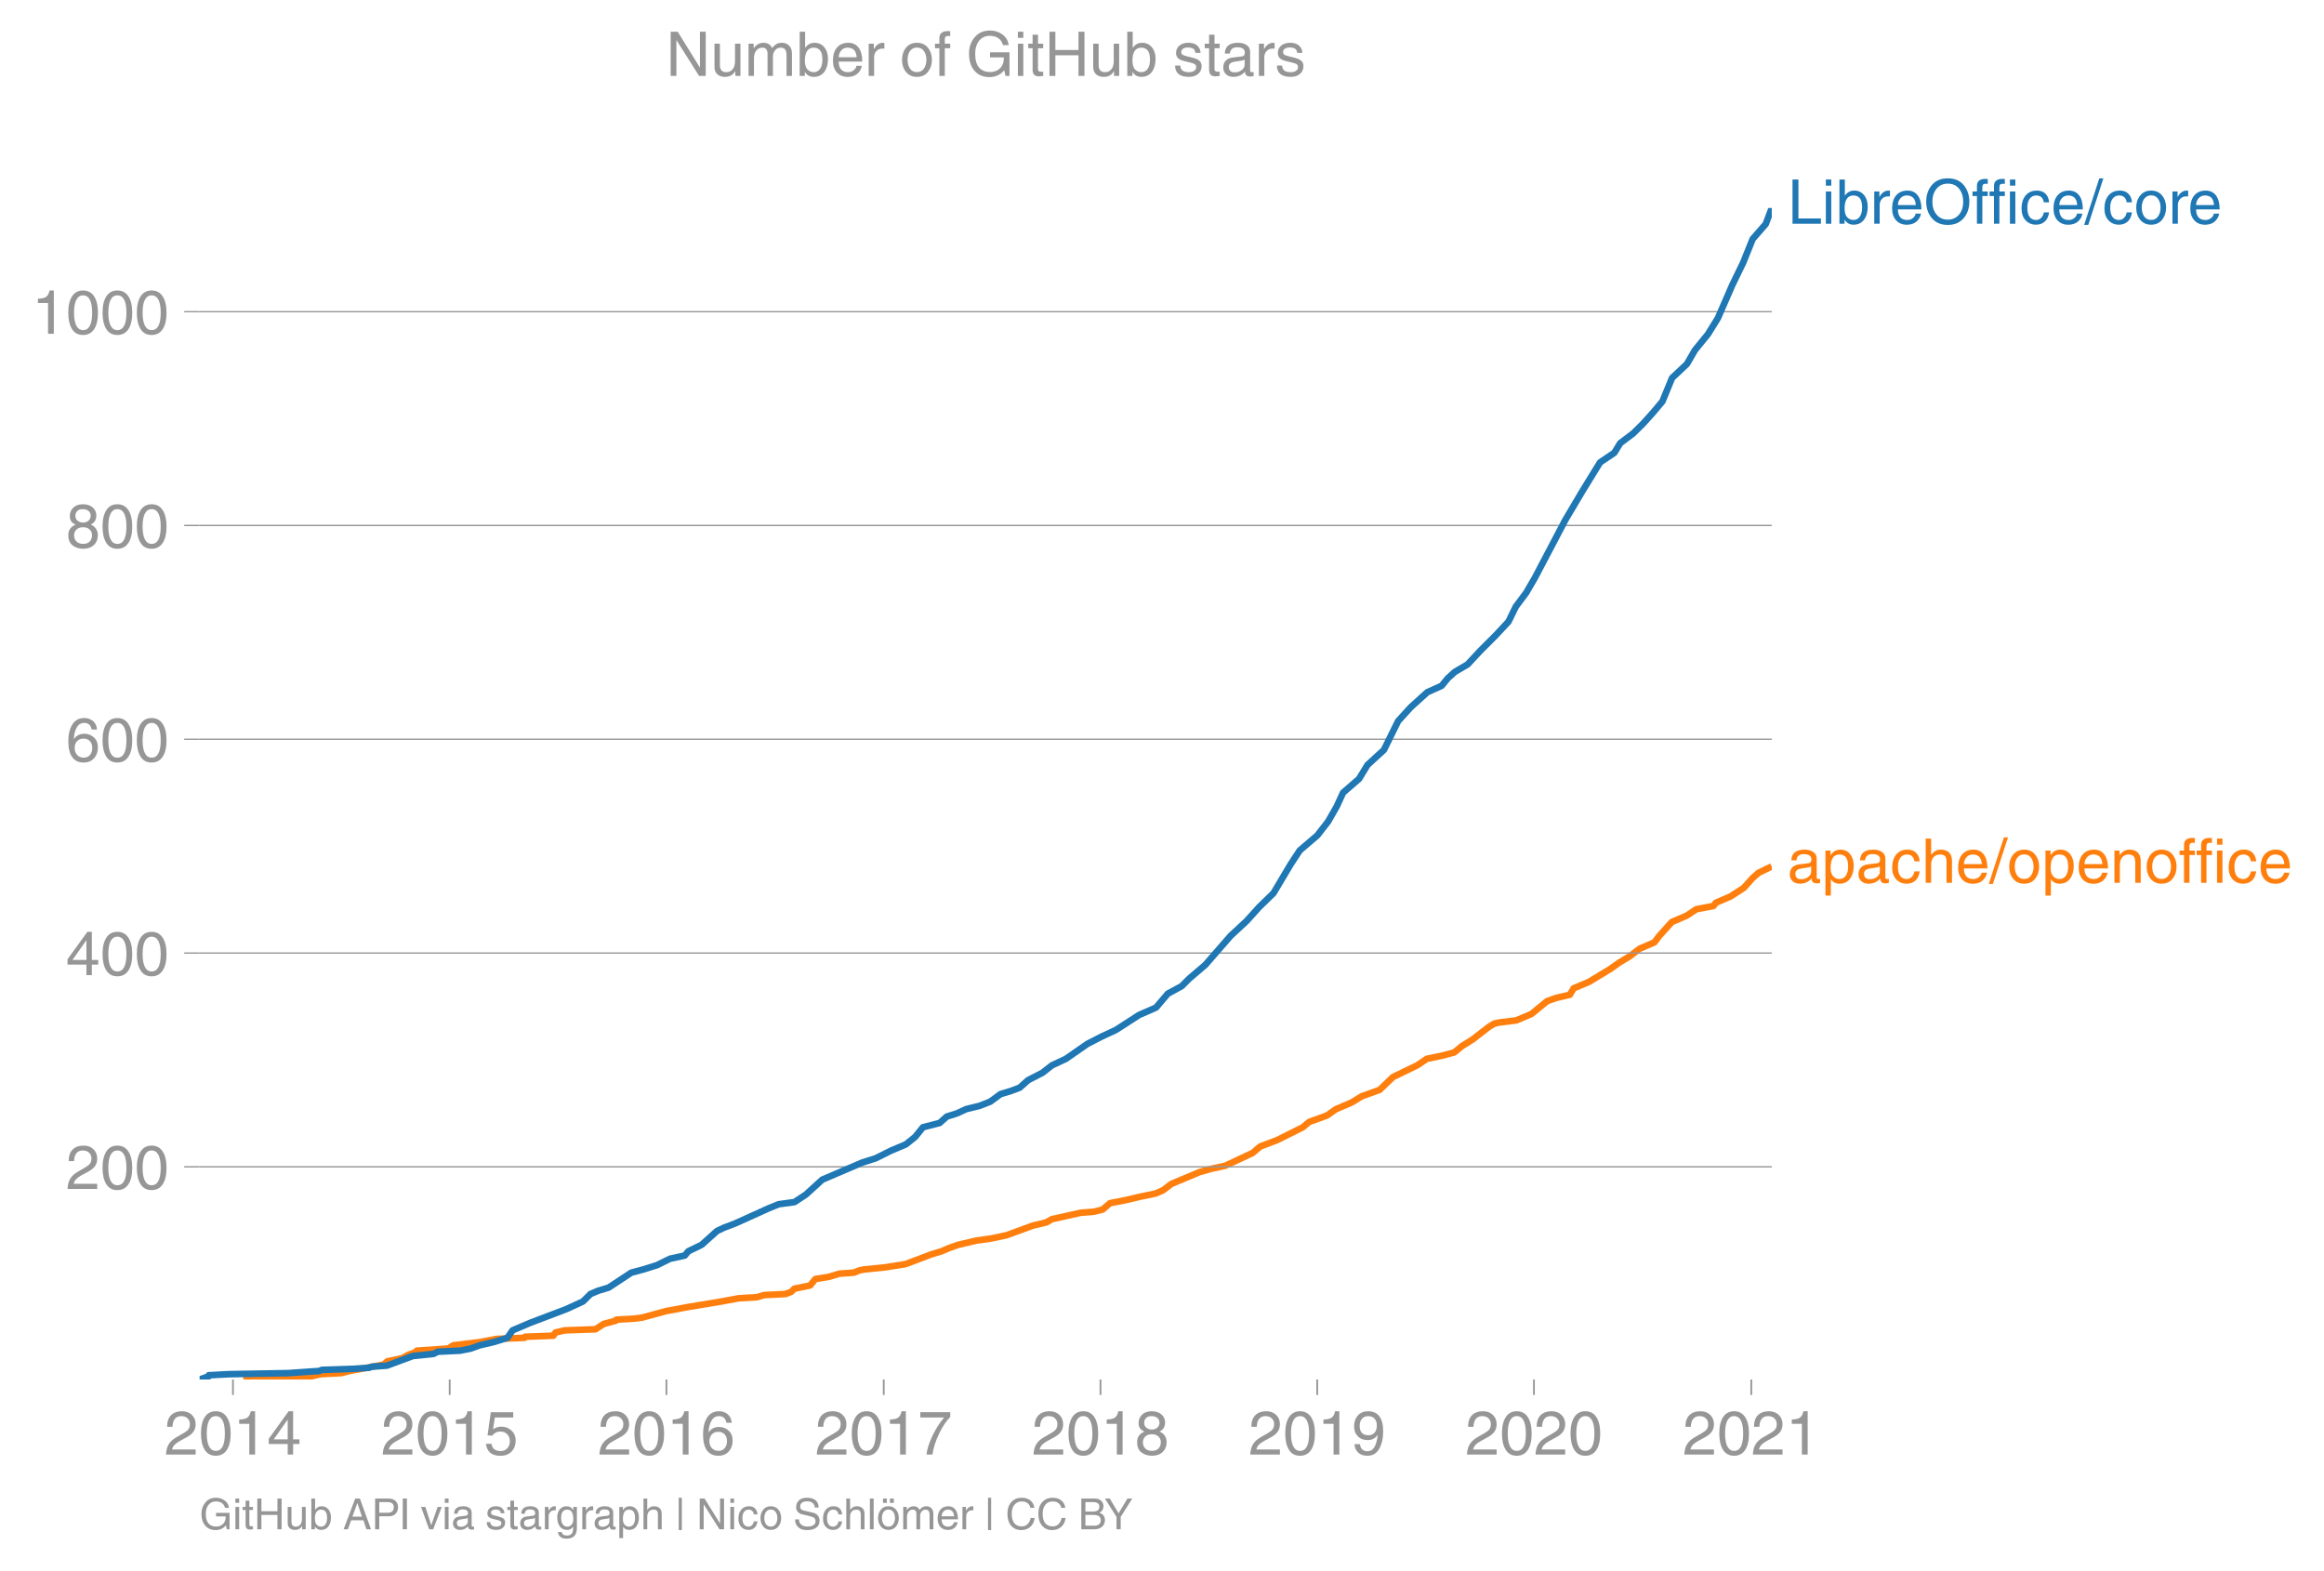
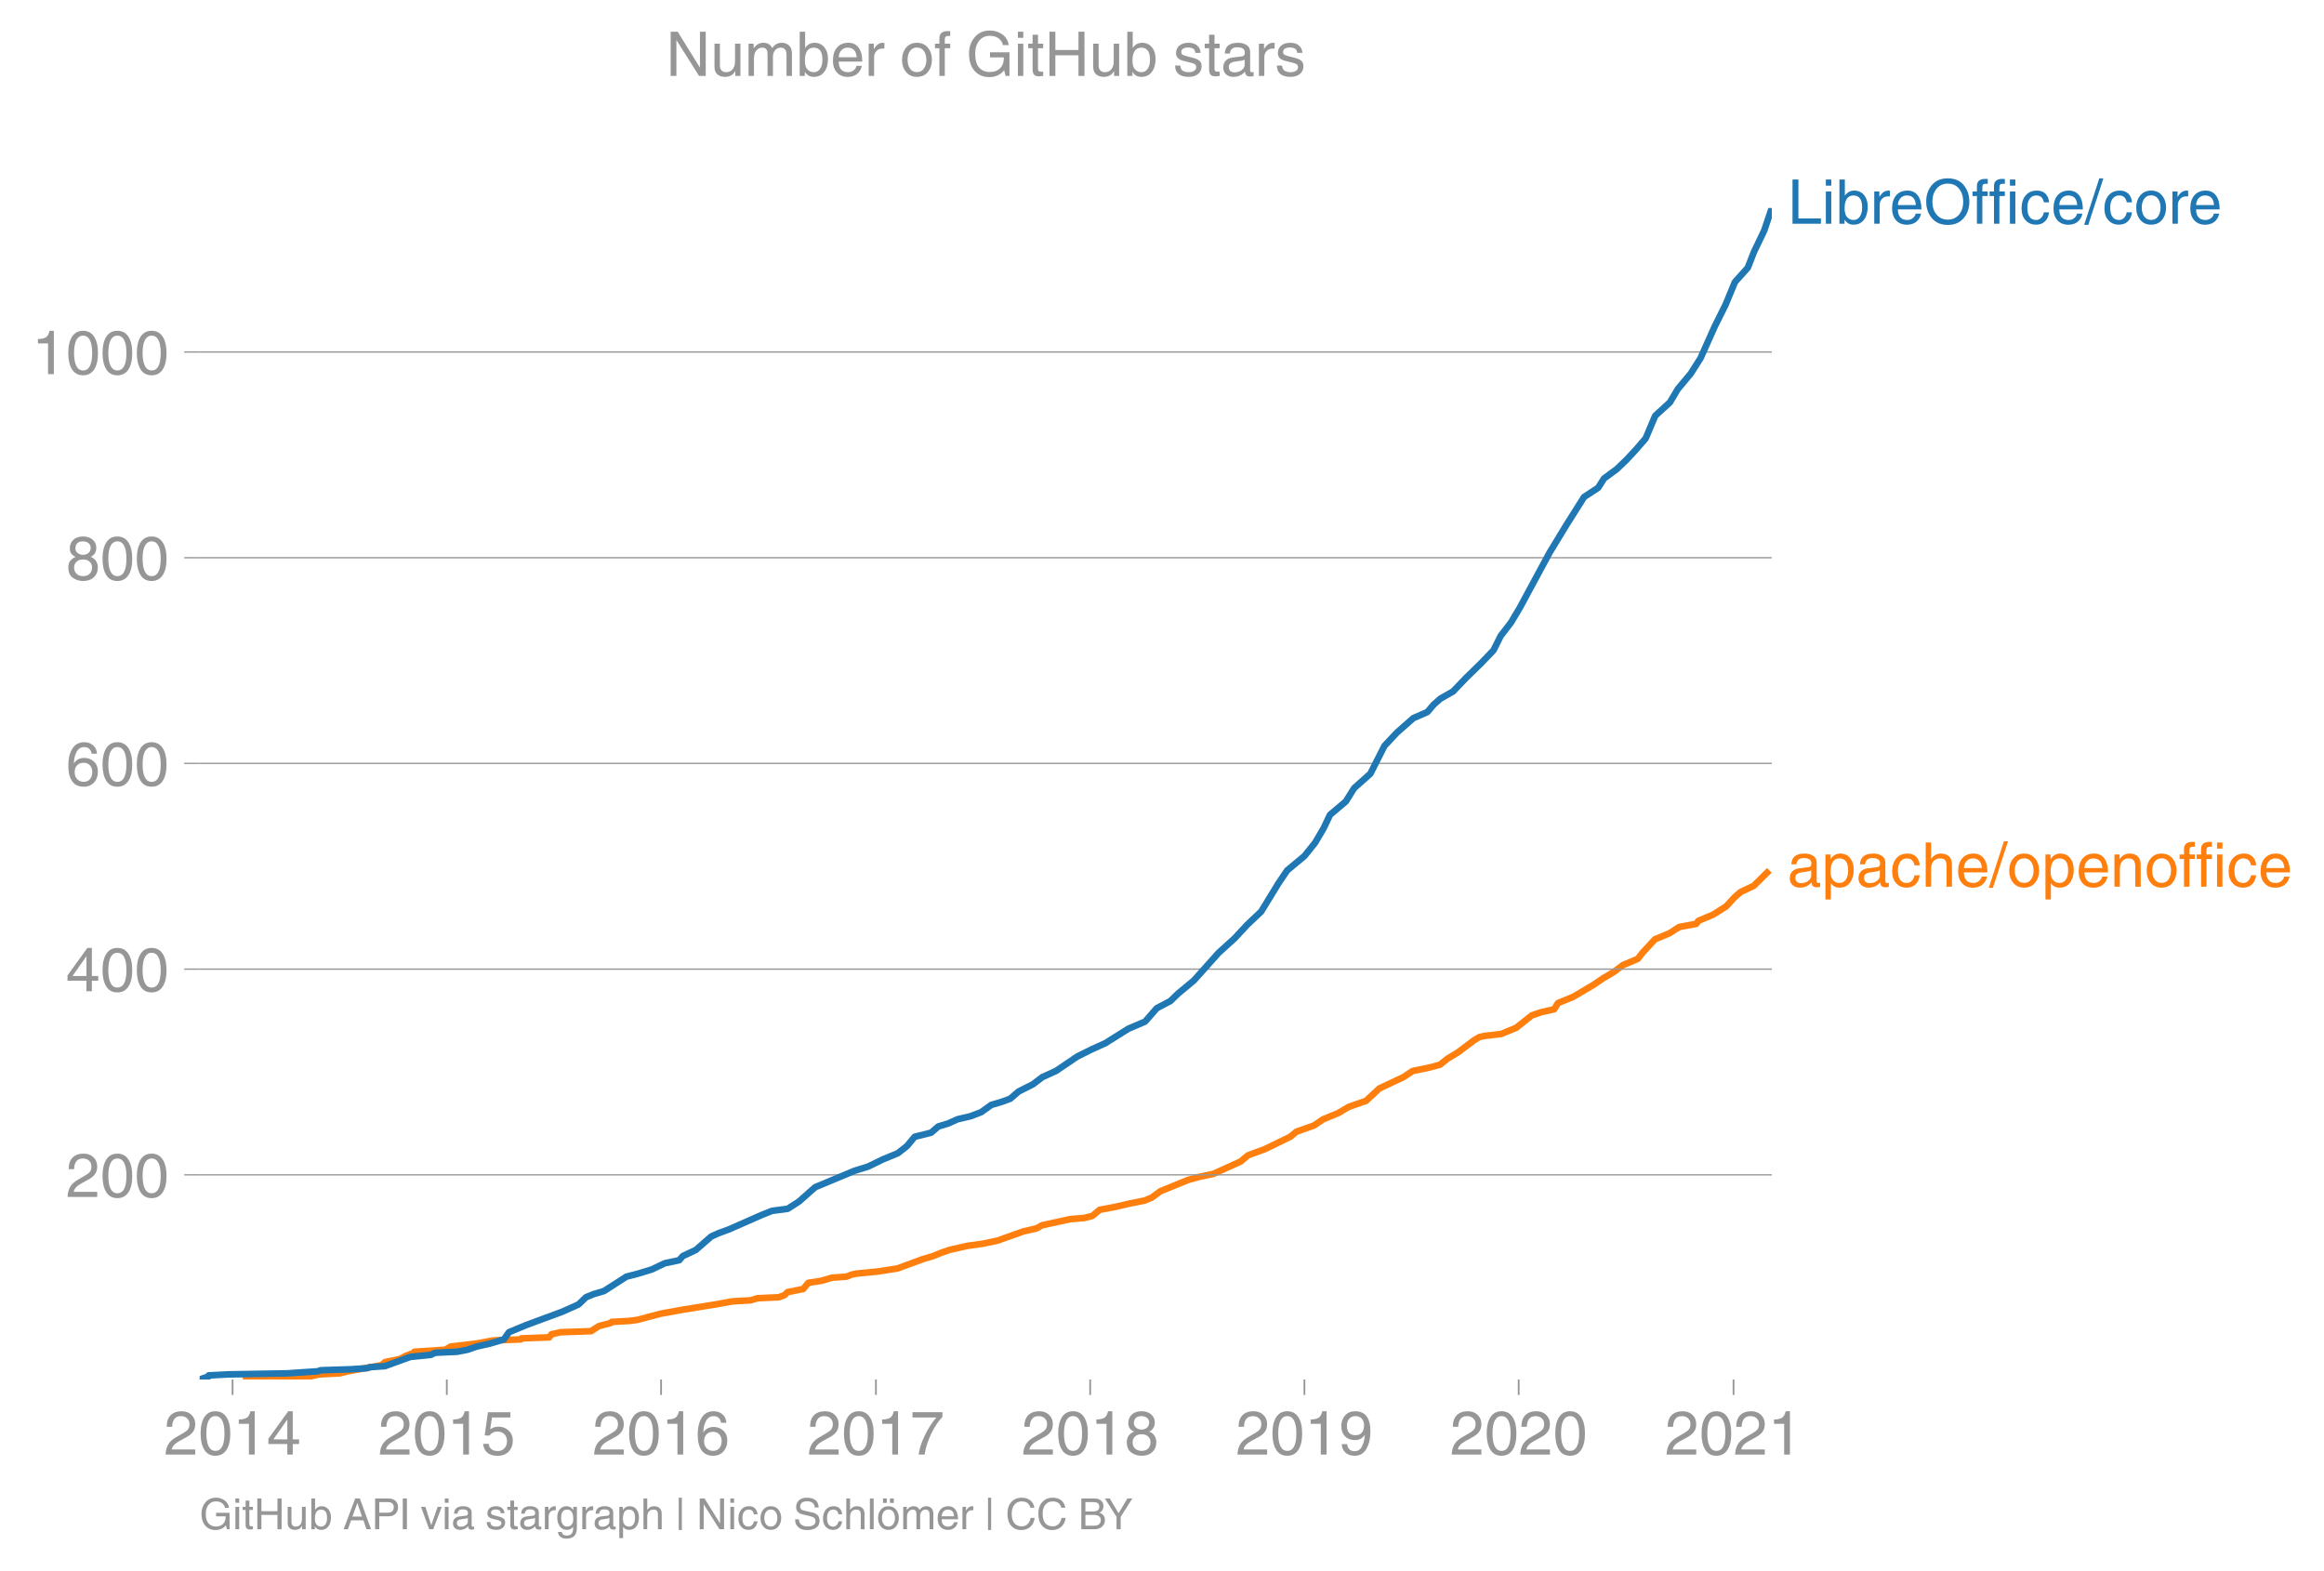
- <svg xmlns="http://www.w3.org/2000/svg" xmlns:xlink="http://www.w3.org/1999/xlink" height="475.619" viewBox="0 0 527.892 356.714" width="703.857">
+ <svg xmlns="http://www.w3.org/2000/svg" xmlns:xlink="http://www.w3.org/1999/xlink" height="475.606" viewBox="0 0 527.892 356.705" width="703.857">
  <defs>
    <style>*{stroke-linecap:butt;stroke-linejoin:round}</style>
  </defs>
  <g id="figure_1">
-     <path d="M0 356.714h527.892V0H0z" fill="none" id="patch_1" />
+     <path d="M0 356.705h527.892V0H0z" fill="none" id="patch_1" />
    <g id="axes_1">
      <path d="M45.341 313.361h357.12V47.25H45.341z" fill="none" id="patch_2" />
-       <path clip-path="url(#pcda872b960)" d="M55.274 313.361l8.506-.242 2.69-.243 4.227-.243 2.139-.486 4.676-.242 1.925-.486 7.706-1.457.829-.728 3.422-.729 1.323-.728 1.958-.729.008-.242 7.148-.486 1.14-.728 6.014-.729 3.813-.728 6.35-.243.12-.243 6.416-.243.508-.728 2.079-.486 6.993-.242 1.862-1.214 2.733-.729.152-.243 4.162-.242 1.767-.243 5.34-1.457 5.229-.971 7.36-1.214 3.913-.729 4.135-.242 1.608-.486 4.89-.243 1.308-.485.718-.729 3.585-.728 1.168-1.457 3.038-.486 2.397-.728 3.355-.243 1.17-.486 1.144-.242 4.838-.486 4.578-.728 5.752-2.186 2.409-.728 1.703-.728 2.045-.729 4.18-.971 3.428-.486 3.409-.728 5.967-2.185 3.07-.729 1.252-.728 6.527-1.457 3.044-.243 1.95-.485 1.692-1.457 3.75-.729 3.038-.728 3.538-.728 1.7-.729 1.905-1.457 6.372-2.67 2.543-.729 3.329-.728 6.23-2.914 1.7-1.457 3.853-1.456 5.835-2.914 1.444-1.214 4.03-1.457 2.083-1.457 3.453-1.457 2.391-1.456 4.045-1.457 3.033-2.914 5.533-2.67 2.138-1.458 3.493-.728 2.738-.728 1.79-1.457 2.342-1.457 3.78-2.914 1.201-.728 1.107-.243 3.896-.485 3.435-1.457 3.568-2.914 2.068-.728 3.086-.729.869-1.456 3.467-1.457 4.806-2.914 2.06-1.457 2.407-1.457 2.225-1.7 3.376-1.456 1.103-1.457 2.837-3.156 3.394-1.457 2.193-1.457 3.884-.728.53-.729 3.376-1.457 2.99-1.942 1.954-2.185 1.38-1.214 2.994-1.457h0" fill="none" stroke="#ff7f0e" stroke-linecap="square" stroke-width="1.5" id="line2d_1" />
+       <path clip-path="url(#pcbeb32b82c)" d="M55.16 313.361l8.409-.233 2.659-.234 4.179-.234 2.114-.467 4.623-.233 1.903-.468 7.618-1.402.82-.7 3.383-.701 1.307-.701 1.936-.701.008-.234 7.066-.467 1.127-.701 5.945-.7 3.77-.702 6.277-.233.12-.234 6.341-.234.502-.7 2.056-.468 6.913-.234 1.84-1.168 2.702-.7.15-.234 4.115-.234 1.746-.234 5.28-1.401 5.169-.935 7.276-1.168 3.868-.701 4.087-.234 1.59-.467 4.834-.234 1.293-.467.71-.7 3.544-.702 1.155-1.401 3.003-.468 2.37-.7 3.316-.234 1.158-.468 1.13-.233 4.783-.467 4.525-.701 5.686-2.103 2.382-.701 1.683-.7 2.022-.702 4.132-.934 3.39-.468 3.37-.7 5.898-2.103 3.035-.701 1.237-.701 6.452-1.402 3.01-.234 1.928-.467 1.673-1.402 3.707-.7 3.003-.701 3.498-.701 1.68-.701 1.883-1.402 6.3-2.57 2.513-.701 3.29-.7 6.16-2.805 1.68-1.401 3.81-1.402 5.768-2.804 1.427-1.168 3.983-1.402 2.06-1.402 3.413-1.401 2.365-1.402 3.998-1.402 2.998-2.804 5.47-2.57 2.113-1.402 3.454-.7 2.707-.701 1.768-1.402 2.316-1.402 3.737-2.804 1.188-.7 1.094-.234 3.851-.467 3.396-1.402 3.527-2.804 2.044-.7 3.051-.702.86-1.402 3.426-1.401 4.752-2.804 2.037-1.402 2.379-1.402 2.199-1.635 3.338-1.402 1.09-1.402 2.805-3.037 3.355-1.402 2.168-1.402 3.84-.7.523-.702 3.337-1.401 2.956-1.87 1.932-2.102 1.365-1.168 2.959-1.402 3.557-3.505h0" fill="none" stroke="#ff7f0e" stroke-linecap="square" stroke-width="1.5" id="line2d_1" />
      <g id="matplotlib.axis_1">
        <g id="xtick_1">
          <g id="line2d_2">
            <defs>
-               <path d="M0 0v3.5" id="m504599dee0" stroke="#969696" stroke-width=".4" />
-             </defs>
-             <use x="52.914" xlink:href="#m504599dee0" y="313.361" fill="#969696" stroke="#969696" stroke-width=".4" />
-           </g>
-           <g transform="matrix(.14 0 0 -.14 37.343 330.41)" fill="#969696" id="text_1">
+               <path d="M0 0v3.5" id="mff6c39023a" stroke="#969696" stroke-width=".4" />
+             </defs>
+             <use x="52.827" xlink:href="#mff6c39023a" y="313.361" fill="#969696" stroke="#969696" stroke-width=".4" />
+           </g>
+           <g transform="matrix(.14 0 0 -.14 37.257 330.41)" fill="#969696" id="text_1">
            <defs>
              <path d="M4.39 45.125q0 12.39 6.391 18.781 6.406 6.407 17.938 6.407 9.656 0 15.812-5.86 6.157-5.86 6.157-15.14 0-7.22-3.547-12.188-3.532-4.953-10.422-8.703l-12.11-6.64Q13.922 15.921 12.5 8.296h38.188V0H2.593q.39 9.906 4.297 16.5 3.906 6.594 12.203 11.375l12.593 7.328q5.032 2.89 7.329 5.984 2.297 3.094 2.297 8.516 0 5.375-3.766 9.031-3.75 3.672-10.156 3.672-7.078 0-10.594-4.672-3.516-4.656-3.61-12.609z" id="HelveticaWorld-Regular-50" />
              <path d="M42.484 34.188q0 14.109-3.734 21.156-3.734 7.062-10.969 7.062-7.078 0-10.89-7.062-3.797-7.047-3.797-21.157 0-13.671 3.75-20.937Q20.609 6 27.78 6q7.235 0 10.969 7 3.734 7.016 3.734 21.188zm9.422 0q0-17.297-6.25-26.704-6.25-9.39-17.875-9.39-12.062 0-18.062 9.734-6 9.75-6 26.36 0 17.03 6.14 26.578 6.157 9.547 17.922 9.547 11.625 0 17.875-9.5t6.25-26.626z" id="HelveticaWorld-Regular-48" />
              <path d="M35.89 0h-9.374v49.906H10.109v6.985q8.594.28 12.782 2.75Q27.094 62.109 29 70.313h6.89z" id="HelveticaWorld-Regular-49" />
              <path d="M10.594 24.703h22.61v31.89h-.188zM42 17.093V0h-8.797v17.094H2.484v8.593L34.72 70.314H42v-45.61h10.297v-7.61z" id="HelveticaWorld-Regular-52" />
            </defs>
            <use xlink:href="#HelveticaWorld-Regular-50" />
            <use x="55.615" xlink:href="#HelveticaWorld-Regular-48" />
            <use x="111.23" xlink:href="#HelveticaWorld-Regular-49" />
            <use x="166.846" xlink:href="#HelveticaWorld-Regular-52" />
          </g>
        </g>
        <g id="xtick_2">
-           <use x="102.144" xlink:href="#m504599dee0" y="313.361" fill="#969696" stroke="#969696" stroke-width=".4" id="line2d_3" />
-           <g transform="matrix(.14 0 0 -.14 86.574 330.41)" fill="#969696" id="text_2">
+           <use x="101.495" xlink:href="#mff6c39023a" y="313.361" fill="#969696" stroke="#969696" stroke-width=".4" id="line2d_3" />
+           <g transform="matrix(.14 0 0 -.14 85.924 330.41)" fill="#969696" id="text_2">
            <defs>
              <path d="M14.703 40.922q5.813 4.39 13.625 4.39 9.469 0 16.281-6.296 6.813-6.297 6.813-16.22 0-10.78-6.578-17.796-6.563-7-18.422-7-10.313 0-16.266 5.047Q4.203 8.109 3.22 17.39h9.094q.671-5.672 4.437-8.672 3.766-3 10.453-3 6.485 0 10.64 4.484Q42 14.703 42 21.688q0 7.125-4.36 11.421-4.343 4.297-11.218 4.297-7.813 0-13.047-6.687l-7.563.39 5.266 37.594h36.438v-8.5H17.672z" id="HelveticaWorld-Regular-53" />
            </defs>
            <use xlink:href="#HelveticaWorld-Regular-50" />
            <use x="55.615" xlink:href="#HelveticaWorld-Regular-48" />
            <use x="111.23" xlink:href="#HelveticaWorld-Regular-49" />
            <use x="166.846" xlink:href="#HelveticaWorld-Regular-53" />
          </g>
        </g>
        <g id="xtick_3">
-           <use x="151.375" xlink:href="#m504599dee0" y="313.361" fill="#969696" stroke="#969696" stroke-width=".4" id="line2d_4" />
-           <g transform="matrix(.14 0 0 -.14 135.804 330.41)" fill="#969696" id="text_3">
+           <use x="150.163" xlink:href="#mff6c39023a" y="313.361" fill="#969696" stroke="#969696" stroke-width=".4" id="line2d_4" />
+           <g transform="matrix(.14 0 0 -.14 134.592 330.41)" fill="#969696" id="text_3">
            <defs>
              <path d="M14.11 21.578q0-6.875 4.093-11.234Q22.313 6 28.906 6q6.297 0 10.032 4.438 3.734 4.453 3.734 11.687 0 6.297-3.688 10.547-3.687 4.25-10.468 4.25-6.594 0-10.5-4.156-3.907-4.157-3.907-11.188zM41.702 51.61q-.984 5.375-3.984 8.078-3 2.72-8.125 2.72-8.11 0-12.36-7.923-4.25-7.906-4.343-18.109l.203-.188q5.61 8.641 16.687 8.641 8.844 0 15.438-5.86 6.593-5.859 6.593-16.452 0-10.5-6.25-17.47-6.25-6.952-16.843-6.952-12.219 0-18.563 8.687-6.344 8.703-6.344 25.938 0 16.593 6.485 27.093 6.5 10.5 19.484 10.5 8.407 0 14.219-5.015 5.813-5 6.297-13.688z" id="HelveticaWorld-Regular-54" />
            </defs>
            <use xlink:href="#HelveticaWorld-Regular-50" />
            <use x="55.615" xlink:href="#HelveticaWorld-Regular-48" />
            <use x="111.23" xlink:href="#HelveticaWorld-Regular-49" />
            <use x="166.846" xlink:href="#HelveticaWorld-Regular-54" />
          </g>
        </g>
        <g id="xtick_4">
-           <use x="200.74" xlink:href="#m504599dee0" y="313.361" fill="#969696" stroke="#969696" stroke-width=".4" id="line2d_5" />
-           <g transform="matrix(.14 0 0 -.14 185.17 330.41)" fill="#969696" id="text_4">
+           <use x="198.964" xlink:href="#mff6c39023a" y="313.361" fill="#969696" stroke="#969696" stroke-width=".4" id="line2d_5" />
+           <g transform="matrix(.14 0 0 -.14 183.393 330.41)" fill="#969696" id="text_4">
            <defs>
              <path d="M3.719 68.797h48.578v-7.719Q42.28 50.875 33.984 33.484 25.687 16.11 23.391 0h-9.672q1.469 13.281 9.719 30.531 8.25 17.266 18.953 29.672H3.719z" id="HelveticaWorld-Regular-55" />
            </defs>
            <use xlink:href="#HelveticaWorld-Regular-50" />
            <use x="55.615" xlink:href="#HelveticaWorld-Regular-48" />
            <use x="111.23" xlink:href="#HelveticaWorld-Regular-49" />
            <use x="166.846" xlink:href="#HelveticaWorld-Regular-55" />
          </g>
        </g>
        <g id="xtick_5">
-           <use x="249.971" xlink:href="#m504599dee0" y="313.361" fill="#969696" stroke="#969696" stroke-width=".4" id="line2d_6" />
-           <g transform="matrix(.14 0 0 -.14 234.4 330.41)" fill="#969696" id="text_5">
+           <use x="247.631" xlink:href="#mff6c39023a" y="313.361" fill="#969696" stroke="#969696" stroke-width=".4" id="line2d_6" />
+           <g transform="matrix(.14 0 0 -.14 232.06 330.41)" fill="#969696" id="text_5">
            <defs>
              <path d="M27.594 40.578q5.422 0 8.953 3.094 3.547 3.11 3.547 8.234 0 4.594-3.407 7.547-3.39 2.953-9.687 2.953-5.61 0-8.672-3.11-3.047-3.093-3.047-7.874 0-5.125 3.813-7.984 3.812-2.86 8.5-2.86zm.093-7.562q-6.78 0-10.64-3.766-3.86-3.766-3.86-9.234 0-6.297 3.907-10.157Q21 6 28.219 6q6.406 0 10.234 3.86 3.828 3.859 3.828 10.265 0 5.469-3.828 9.172-3.828 3.719-10.766 3.719zM49.22 52.203q0-10.594-9.032-14.797 6.204-2.781 8.86-7.36 2.656-4.562 2.656-9.733 0-10.016-6.453-16.125-6.438-6.094-17.375-6.094-9.563 0-16.813 5.25-7.25 5.25-7.25 17.062 0 11.922 11.907 16.907-9.516 3.796-9.516 13.671 0 8.297 5.64 13.813 5.641 5.516 15.641 5.516 10.016 0 15.875-5.204 5.86-5.203 5.86-12.906z" id="HelveticaWorld-Regular-56" />
            </defs>
            <use xlink:href="#HelveticaWorld-Regular-50" />
            <use x="55.615" xlink:href="#HelveticaWorld-Regular-48" />
            <use x="111.23" xlink:href="#HelveticaWorld-Regular-49" />
            <use x="166.846" xlink:href="#HelveticaWorld-Regular-56" />
          </g>
        </g>
        <g id="xtick_6">
-           <use x="299.202" xlink:href="#m504599dee0" y="313.361" fill="#969696" stroke="#969696" stroke-width=".4" id="line2d_7" />
-           <g transform="matrix(.14 0 0 -.14 283.63 330.41)" fill="#969696" id="text_6">
+           <use x="296.299" xlink:href="#mff6c39023a" y="313.361" fill="#969696" stroke="#969696" stroke-width=".4" id="line2d_7" />
+           <g transform="matrix(.14 0 0 -.14 280.728 330.41)" fill="#969696" id="text_6">
            <defs>
              <path d="M27.594 31.39q6 0 9.75 4.047 3.765 4.063 3.765 11.97 0 6.5-3.562 10.75-3.563 4.25-10.64 4.25-6.11 0-9.876-4.298-3.75-4.297-3.75-11.53 0-7.376 3.516-11.282 3.515-3.906 10.797-3.906zm-1.282-7.906q-10 0-16.062 6.203-6.047 6.204-6.047 16.5 0 10.407 6.094 17.266 6.11 6.86 16.515 6.86 12.11 0 18.36-8.157 6.25-8.156 6.25-24.453 0-16.906-6.406-28.266Q38.625-1.905 25.875-1.905q-9.953 0-15.422 5.593-5.469 5.594-5.469 13.204h8.829q.39-5.266 3.437-8.375 3.063-3.094 8.438-3.094 7.609 0 11.515 6.781Q41.11 19 42.578 31.688l-.187.203q-5.672-8.407-16.078-8.407z" id="HelveticaWorld-Regular-57" />
            </defs>
            <use xlink:href="#HelveticaWorld-Regular-50" />
            <use x="55.615" xlink:href="#HelveticaWorld-Regular-48" />
            <use x="111.23" xlink:href="#HelveticaWorld-Regular-49" />
            <use x="166.846" xlink:href="#HelveticaWorld-Regular-57" />
          </g>
        </g>
        <g id="xtick_7">
-           <use x="348.432" xlink:href="#m504599dee0" y="313.361" fill="#969696" stroke="#969696" stroke-width=".4" id="line2d_8" />
-           <g transform="matrix(.14 0 0 -.14 332.861 330.41)" fill="#969696" id="text_7">
+           <use x="344.967" xlink:href="#mff6c39023a" y="313.361" fill="#969696" stroke="#969696" stroke-width=".4" id="line2d_8" />
+           <g transform="matrix(.14 0 0 -.14 329.396 330.41)" fill="#969696" id="text_7">
            <use xlink:href="#HelveticaWorld-Regular-50" />
            <use x="55.615" xlink:href="#HelveticaWorld-Regular-48" />
            <use x="111.23" xlink:href="#HelveticaWorld-Regular-50" />
            <use x="166.846" xlink:href="#HelveticaWorld-Regular-48" />
          </g>
        </g>
        <g id="xtick_8">
-           <use x="397.798" xlink:href="#m504599dee0" y="313.361" fill="#969696" stroke="#969696" stroke-width=".4" id="line2d_9" />
-           <g transform="matrix(.14 0 0 -.14 382.227 330.41)" fill="#969696" id="text_8">
+           <use x="393.768" xlink:href="#mff6c39023a" y="313.361" fill="#969696" stroke="#969696" stroke-width=".4" id="line2d_9" />
+           <g transform="matrix(.14 0 0 -.14 378.197 330.41)" fill="#969696" id="text_8">
            <use xlink:href="#HelveticaWorld-Regular-50" />
            <use x="55.615" xlink:href="#HelveticaWorld-Regular-48" />
            <use x="111.23" xlink:href="#HelveticaWorld-Regular-50" />
            <use x="166.846" xlink:href="#HelveticaWorld-Regular-49" />
          </g>
        </g>
      </g>
      <g id="matplotlib.axis_2">
        <g id="ytick_1">
-           <path clip-path="url(#pcda872b960)" d="M45.341 265.044h357.12" fill="none" stroke="#969696" stroke-linecap="square" stroke-width=".3" id="line2d_10" />
+           <path clip-path="url(#pcbeb32b82c)" d="M45.341 266.868h357.12" fill="none" stroke="#969696" stroke-linecap="square" stroke-width=".3" id="line2d_10" />
          <g id="line2d_11">
            <defs>
-               <path d="M0 0h-3.5" id="m1b3036d629" stroke="#969696" stroke-width=".3" />
-             </defs>
-             <use x="45.341" xlink:href="#m1b3036d629" y="265.044" fill="#969696" stroke="#969696" stroke-width=".3" />
-           </g>
-           <g transform="matrix(.14 0 0 -.14 14.985 270.068)" fill="#969696" id="text_9">
+               <path d="M0 0h-3.5" id="mbef2cefedc" stroke="#969696" stroke-width=".3" />
+             </defs>
+             <use x="45.341" xlink:href="#mbef2cefedc" y="266.868" fill="#969696" stroke="#969696" stroke-width=".3" />
+           </g>
+           <g transform="matrix(.14 0 0 -.14 14.985 271.892)" fill="#969696" id="text_9">
            <use xlink:href="#HelveticaWorld-Regular-50" />
            <use x="55.615" xlink:href="#HelveticaWorld-Regular-48" />
            <use x="111.23" xlink:href="#HelveticaWorld-Regular-48" />
          </g>
        </g>
        <g id="ytick_2">
-           <path clip-path="url(#pcda872b960)" d="M45.341 216.483h357.12" fill="none" stroke="#969696" stroke-linecap="square" stroke-width=".3" id="line2d_12" />
-           <use x="45.341" xlink:href="#m1b3036d629" y="216.483" fill="#969696" stroke="#969696" stroke-width=".3" id="line2d_13" />
-           <g transform="matrix(.14 0 0 -.14 14.985 221.508)" fill="#969696" id="text_10">
+           <path clip-path="url(#pcbeb32b82c)" d="M45.341 220.14h357.12" fill="none" stroke="#969696" stroke-linecap="square" stroke-width=".3" id="line2d_12" />
+           <use x="45.341" xlink:href="#mbef2cefedc" y="220.14" fill="#969696" stroke="#969696" stroke-width=".3" id="line2d_13" />
+           <g transform="matrix(.14 0 0 -.14 14.985 225.165)" fill="#969696" id="text_10">
            <use xlink:href="#HelveticaWorld-Regular-52" />
            <use x="55.615" xlink:href="#HelveticaWorld-Regular-48" />
            <use x="111.23" xlink:href="#HelveticaWorld-Regular-48" />
          </g>
        </g>
        <g id="ytick_3">
-           <path clip-path="url(#pcda872b960)" d="M45.341 167.922h357.12" fill="none" stroke="#969696" stroke-linecap="square" stroke-width=".3" id="line2d_14" />
-           <use x="45.341" xlink:href="#m1b3036d629" y="167.922" fill="#969696" stroke="#969696" stroke-width=".3" id="line2d_15" />
-           <g transform="matrix(.14 0 0 -.14 14.985 172.947)" fill="#969696" id="text_11">
+           <path clip-path="url(#pcbeb32b82c)" d="M45.341 173.413h357.12" fill="none" stroke="#969696" stroke-linecap="square" stroke-width=".3" id="line2d_14" />
+           <use x="45.341" xlink:href="#mbef2cefedc" y="173.413" fill="#969696" stroke="#969696" stroke-width=".3" id="line2d_15" />
+           <g transform="matrix(.14 0 0 -.14 14.985 178.438)" fill="#969696" id="text_11">
            <use xlink:href="#HelveticaWorld-Regular-54" />
            <use x="55.615" xlink:href="#HelveticaWorld-Regular-48" />
            <use x="111.23" xlink:href="#HelveticaWorld-Regular-48" />
          </g>
        </g>
        <g id="ytick_4">
-           <path clip-path="url(#pcda872b960)" d="M45.341 119.362h357.12" fill="none" stroke="#969696" stroke-linecap="square" stroke-width=".3" id="line2d_16" />
-           <use x="45.341" xlink:href="#m1b3036d629" y="119.362" fill="#969696" stroke="#969696" stroke-width=".3" id="line2d_17" />
-           <g transform="matrix(.14 0 0 -.14 14.985 124.387)" fill="#969696" id="text_12">
+           <path clip-path="url(#pcbeb32b82c)" d="M45.341 126.686h357.12" fill="none" stroke="#969696" stroke-linecap="square" stroke-width=".3" id="line2d_16" />
+           <use x="45.341" xlink:href="#mbef2cefedc" y="126.686" fill="#969696" stroke="#969696" stroke-width=".3" id="line2d_17" />
+           <g transform="matrix(.14 0 0 -.14 14.985 131.71)" fill="#969696" id="text_12">
            <use xlink:href="#HelveticaWorld-Regular-56" />
            <use x="55.615" xlink:href="#HelveticaWorld-Regular-48" />
            <use x="111.23" xlink:href="#HelveticaWorld-Regular-48" />
          </g>
        </g>
        <g id="ytick_5">
-           <path clip-path="url(#pcda872b960)" d="M45.341 70.801h357.12" fill="none" stroke="#969696" stroke-linecap="square" stroke-width=".3" id="line2d_18" />
-           <use x="45.341" xlink:href="#m1b3036d629" y="70.801" fill="#969696" stroke="#969696" stroke-width=".3" id="line2d_19" />
-           <g transform="matrix(.14 0 0 -.14 7.2 75.826)" fill="#969696" id="text_13">
+           <path clip-path="url(#pcbeb32b82c)" d="M45.341 79.958h357.12" fill="none" stroke="#969696" stroke-linecap="square" stroke-width=".3" id="line2d_18" />
+           <use x="45.341" xlink:href="#mbef2cefedc" y="79.958" fill="#969696" stroke="#969696" stroke-width=".3" id="line2d_19" />
+           <g transform="matrix(.14 0 0 -.14 7.2 84.983)" fill="#969696" id="text_13">
            <use xlink:href="#HelveticaWorld-Regular-49" />
            <use x="55.615" xlink:href="#HelveticaWorld-Regular-48" />
            <use x="111.23" xlink:href="#HelveticaWorld-Regular-48" />
            <use x="166.846" xlink:href="#HelveticaWorld-Regular-48" />
          </g>
        </g>
      </g>
-       <path clip-path="url(#pcda872b960)" d="M45.341 313.361l2.077-.728.01-.243 4.544-.243 13.498-.242 7.054-.486.583-.243 7.173-.243 3.548-.242.604-.243 3.47-.243 5.87-2.185 4.713-.486.937-.486 5.091-.242 2.432-.486 2.003-.728 3.135-.729 3.167-.97 1.18-1.7 3.981-1.7 8.308-3.157 3.693-1.7 1.715-1.699 1.711-.728 2.413-.729 5.154-3.399 2.73-.728 3.104-.972 2.96-1.456 3.34-.729.818-.971 3.009-1.457 3.517-3.156 1.54-.729 2.56-.97 7.515-3.4 2.383-.971 3.588-.486 2.578-1.7 3.736-3.399 9.077-3.885 3.065-.97 3.398-1.7 3.448-1.457 2.112-1.7 1.762-2.185 3.79-.971 1.627-1.457 2.32-.729 2.096-.97 3.01-.73 2.465-.97 2.304-1.7 2.399-.728 1.948-.729 1.906-1.7 3.294-1.7 2.175-1.699 3.132-1.457 4.891-3.399 3.313-1.7 3.141-1.456 5.268-3.4 3.873-1.699 2.674-3.156 3.14-1.7 1.7-1.7 3.693-3.156 5.71-6.556 3.661-3.4 2.845-3.156 3.248-3.156 3.899-6.556 2.072-3.156 3.98-3.4 2.453-3.156 1.946-3.399 1.454-3.156 3.638-3.157 1.922-3.156 3.718-3.4 3.23-6.555 2.88-3.157 3.755-3.399 3.25-1.457 1.389-1.7 1.61-1.456 2.892-1.7 2.941-3.156 3.401-3.4 2.95-3.156 1.654-3.4 2.363-3.156 1.978-3.399 6.894-13.111 3.883-6.556 4.033-6.556 3.24-2.185 1.338-2.185 2.903-2.185 2.226-2.185 2.197-2.428 2.25-2.671 2.2-5.342 3.365-3.156L385 79.542l2.967-3.642 2.249-3.642 3.278-7.527 2.475-5.099 2.147-5.341 2.967-3.4 1.377-3.642h0" fill="none" stroke="#1f77b4" stroke-linecap="square" stroke-width="1.5" id="line2d_20" />
+       <path clip-path="url(#pcbeb32b82c)" d="M45.341 313.361l2.053-.7.01-.234 4.492-.234 13.343-.233 6.974-.468.577-.233 7.09-.234 3.508-.234.597-.233 3.43-.234 5.803-2.103 4.66-.467.925-.467 5.034-.234 2.404-.467 1.98-.701 3.1-.7 3.13-.935 1.166-1.636 3.936-1.635 8.213-3.038 3.65-1.635 1.696-1.636 1.691-.7 2.386-.701 5.095-3.271 2.699-.701 3.068-.935 2.927-1.402 3.302-.7.808-.935 2.974-1.402 3.477-3.037 1.522-.701 2.53-.935 7.43-3.27 2.356-.935 3.547-.467 2.549-1.636 3.693-3.27 8.973-3.739 3.03-.934 3.36-1.636 3.407-1.402 2.088-1.635 1.743-2.103 3.747-.934 1.607-1.402 2.294-.701 2.071-.935 2.977-.7 2.436-.935 2.278-1.636 2.372-.7 1.925-.701 1.884-1.636 3.257-1.635 2.15-1.636 3.096-1.402 4.835-3.27 3.275-1.636 3.106-1.402 5.208-3.27 3.828-1.636 2.644-3.037 3.104-1.636 1.68-1.635 3.65-3.038 5.646-6.308 3.619-3.27 2.812-3.038 3.21-3.037 3.855-6.308 2.049-3.038 3.933-3.27 2.426-3.038 1.924-3.27 1.437-3.038 3.596-3.037 1.9-3.038 3.676-3.27 3.194-6.309 2.847-3.037 3.711-3.27 3.212-1.403 1.374-1.635 1.592-1.402 2.86-1.635 2.907-3.038 3.361-3.27 2.917-3.038 1.635-3.27 2.336-3.038 1.955-3.271 6.816-12.616 3.837-6.309 3.988-6.308 3.203-2.102 1.322-2.103 2.87-2.103 2.2-2.103 2.173-2.336 2.223-2.57 2.175-5.14 3.327-3.037 1.808-3.038 2.933-3.504 2.223-3.505 3.242-7.242 2.446-4.907 2.122-5.14 2.934-3.27 1.361-3.505 2.35-4.907 1.733-5.14h0" fill="none" stroke="#1f77b4" stroke-linecap="square" stroke-width="1.5" id="line2d_20" />
      <g transform="matrix(.14 0 0 -.14 406.032 50.825)" fill="#1f77b4" id="text_14">
        <defs>
          <path d="M17.672 8.594h36.531V0H8.11v71.781h9.563z" id="HelveticaWorld-Regular-76" />
          <path d="M6.594 61.813v9.968h8.781v-9.969zM15.375 0H6.594v52.297h8.781z" id="HelveticaWorld-Regular-105" />
          <path d="M43.406 26.313q0 10.5-3.718 15.046-3.704 4.547-10.579 4.547-6.984-.11-10.562-5.453Q14.984 35.11 14.984 25q0-10.297 4.297-14.594Q23.578 6.11 29.297 6.11q6.5 0 10.297 5.344 3.812 5.344 3.812 14.86zM6.594 0v71.781h8.781V45.703h.203q5.61 8.11 15.14 8.11 9.766 0 15.766-7.25t6-18.876q0-13.093-6.062-21.156Q40.375-1.516 29.5-1.516q-9.578 0-14.406 8.016h-.203V0z" id="HelveticaWorld-Regular-98" />
          <path d="M15.375 0H6.594v52.297h8.297v-8.688h.203q5.703 10.203 14.687 10.203 1.422 0 2.297-.296V44.39h-3.266q-5.906 0-9.671-4.016-3.766-4-3.766-9.953z" id="HelveticaWorld-Regular-114" />
          <path d="M42.484 30.328q-.687 8.485-4.5 12.031-3.797 3.547-10.109 3.547-6.39 0-10.328-4.5-3.922-4.484-4.172-11.078zm8.391-13.922q-1.453-8.11-7.953-13.422-5.719-4.5-15.047-4.593-10.984.093-17.438 7.203Q4 12.704 4 24.704q0 13.78 6.64 21.437 6.641 7.672 18.47 7.672 10.593 0 16.546-7.922 5.953-7.907 5.953-22.594H13.375q0-8.203 3.813-12.703Q21 6.109 28.608 6.109q5.375 0 9.235 3.235 3.86 3.25 4.25 7.062z" id="HelveticaWorld-Regular-101" />
          <path d="M63.922 35.89q0 12.594-6.672 20.891-6.656 8.313-18.328 8.313-11.531 0-18.266-8.313-6.734-8.297-6.734-20.89 0-12.985 6.828-21.094 6.844-8.11 18.172-8.11 11.078 0 18.031 7.907 6.969 7.922 6.969 21.297zm9.953 0q0-16.062-9.281-26.937-9.266-10.86-25.672-10.86-16.516 0-25.766 10.86-9.25 10.875-9.25 26.938 0 16.109 9.25 26.953 9.25 10.843 25.766 10.843 16.89 0 25.922-11.046 9.031-11.032 9.031-26.75z" id="HelveticaWorld-Regular-79" />
          <path d="M17.188 45.016V0H8.405v45.016H1.22v7.28h7.187v8.985q0 5.907 3.578 8.703 3.594 2.813 10.032 2.813 2.203 0 3.968-.188v-7.906q-1.562.188-3.578.188-2.922 0-4.078-1.438-1.14-1.437-1.14-4.656v-6.5h8.796v-7.281z" id="HelveticaWorld-Regular-102" />
          <path d="M39.594 34.719q-1.89 11.187-12.39 11.187-6.5 0-10.454-5.203-3.953-5.203-3.953-14.484 0-10.11 3.656-15.11 3.672-5 10.64-5 4.688 0 8.11 3.438 3.422 3.437 4.39 8.953h8.5q-1.312-9.703-6.859-14.86-5.547-5.156-14.328-5.156-10.297 0-16.89 7.047-6.594 7.063-6.594 19.172 0 13.281 6.594 21.188 6.593 7.922 18.5 7.922 8.687 0 13.843-5.204 5.157-5.203 5.735-13.89z" id="HelveticaWorld-Regular-99" />
          <path d="M4.984-1.906h-6.687l24.61 75.594H29.5z" id="HelveticaWorld-Regular-47" />
          <path d="M12.703 26.219q0-8.735 3.953-14.375 3.953-5.64 11.219-5.64 7.531 0 11.438 5.905 3.906 5.907 3.906 14.11 0 8.297-3.907 14.078-3.906 5.797-11.437 5.797-6.969 0-11.078-5.453-4.094-5.438-4.094-14.422zm-8.984 0q0 11.672 6.484 19.625 6.5 7.968 17.672 7.968 11.438 0 17.875-8.062 6.453-8.047 6.453-19.531 0-11.516-6.406-19.625-6.39-8.11-17.922-8.11-11.078 0-17.625 7.86-6.531 7.86-6.531 19.875z" id="HelveticaWorld-Regular-111" />
        </defs>
        <use xlink:href="#HelveticaWorld-Regular-76" />
        <use x="55.615" xlink:href="#HelveticaWorld-Regular-105" />
        <use x="77.637" xlink:href="#HelveticaWorld-Regular-98" />
        <use x="134.131" xlink:href="#HelveticaWorld-Regular-114" />
        <use x="165.699" xlink:href="#HelveticaWorld-Regular-101" />
        <use x="221.119" xlink:href="#HelveticaWorld-Regular-79" />
        <use x="298.902" xlink:href="#HelveticaWorld-Regular-102" />
        <use x="326.588" xlink:href="#HelveticaWorld-Regular-102" />
        <use x="354.273" xlink:href="#HelveticaWorld-Regular-105" />
        <use x="376.295" xlink:href="#HelveticaWorld-Regular-99" />
        <use x="427.564" xlink:href="#HelveticaWorld-Regular-101" />
        <use x="482.984" xlink:href="#HelveticaWorld-Regular-47" />
        <use x="510.768" xlink:href="#HelveticaWorld-Regular-99" />
        <use x="562.037" xlink:href="#HelveticaWorld-Regular-111" />
        <use x="617.945" xlink:href="#HelveticaWorld-Regular-114" />
        <use x="649.514" xlink:href="#HelveticaWorld-Regular-101" />
      </g>
-       <g transform="matrix(.14 0 0 -.14 406.032 200.525)" fill="#ff7f0e" id="text_15">
+       <g transform="matrix(.14 0 0 -.14 406.032 201.42)" fill="#ff7f0e" id="text_15">
        <defs>
          <path d="M38.375 26.703q-.969-1.015-3.828-1.656-2.86-.625-10.672-1.656-5.766-.688-8.469-2.844-2.703-2.14-2.703-5.656 0-4.297 2.281-6.688 2.297-2.39 7.329-2.39 6.296 0 11.171 3.578 4.891 3.593 4.891 8.718zM6.203 36.375q.297 8.844 5.734 13.14 5.454 4.297 15.844 4.297 8.297 0 13.907-3.765 5.624-3.75 5.624-10.844V9.078Q47.313 6 50.094 6q1.125 0 2.89.39V0Q50.594-.984 48-.984q-4.5 0-6.703 1.921-2.188 1.938-2.281 6.047-7.516-8.5-18.891-8.5-7.422 0-11.922 4.204Q3.72 6.89 3.72 13.624q0 6.89 3.906 11.125Q11.531 29 19 29.89l15.516 1.891q4.203.64 4.203 6.203 0 4.11-3.047 6.297-3.047 2.203-9.25 2.203-5.516 0-8.485-2.437-2.953-2.438-3.53-7.672z" id="HelveticaWorld-Regular-97" />
          <path d="M14.984 23.688q0-8.407 4.094-13 4.11-4.579 10.219-4.579 6.687 0 10.39 5.438 3.72 5.453 3.72 14.765 0 10.22-3.563 14.907-3.563 4.687-10.735 4.687-6.984 0-10.562-5.5-3.563-5.5-3.563-16.718zm-8.39 28.609h8.297v-7.375h.203q5.61 8.89 15.625 8.89 10.11 0 15.937-7.359 5.828-7.344 5.828-18.766 0-12.796-5.953-21Q40.578-1.515 29.5-1.515q-9.094 0-13.922 7.032h-.203v-26.22H6.594z" id="HelveticaWorld-Regular-112" />
          <path d="M49.219 0h-8.844v34.188q0 6.296-2.438 9-2.437 2.718-7.953 2.718-6.797 0-10.703-4.406-3.906-4.39-3.906-12.984V0H6.594v71.781h8.781V45.312h.203q6 8.5 15.328 8.5 8.594 0 13.453-4.5 4.86-4.484 4.86-13.718z" id="HelveticaWorld-Regular-104" />
          <path d="M49.219 0h-8.844v32.172q0 7.422-2.594 10.578-2.578 3.156-8.578 3.156-5.906 0-9.875-4.5-3.953-4.484-3.953-12.89V0H6.594v52.297h8.297v-7.375h.203q6.203 8.89 15.812 8.89 8.89 0 13.594-4.718 4.719-4.703 4.719-13.5z" id="HelveticaWorld-Regular-110" />
        </defs>
        <use xlink:href="#HelveticaWorld-Regular-97" />
        <use x="54.932" xlink:href="#HelveticaWorld-Regular-112" />
        <use x="111.426" xlink:href="#HelveticaWorld-Regular-97" />
        <use x="166.357" xlink:href="#HelveticaWorld-Regular-99" />
        <use x="217.627" xlink:href="#HelveticaWorld-Regular-104" />
        <use x="272.803" xlink:href="#HelveticaWorld-Regular-101" />
        <use x="328.223" xlink:href="#HelveticaWorld-Regular-47" />
        <use x="356.006" xlink:href="#HelveticaWorld-Regular-111" />
        <use x="411.914" xlink:href="#HelveticaWorld-Regular-112" />
        <use x="468.408" xlink:href="#HelveticaWorld-Regular-101" />
        <use x="523.828" xlink:href="#HelveticaWorld-Regular-110" />
        <use x="579.004" xlink:href="#HelveticaWorld-Regular-111" />
        <use x="634.912" xlink:href="#HelveticaWorld-Regular-102" />
        <use x="662.598" xlink:href="#HelveticaWorld-Regular-102" />
        <use x="690.283" xlink:href="#HelveticaWorld-Regular-105" />
        <use x="712.305" xlink:href="#HelveticaWorld-Regular-99" />
        <use x="763.574" xlink:href="#HelveticaWorld-Regular-101" />
      </g>
-       <g transform="matrix(.09716 0 0 -.09716 45.341 347.375)" fill="#969696" id="text_16">
+       <g transform="matrix(.09716 0 0 -.09716 45.341 347.366)" fill="#969696" id="text_16">
        <defs>
          <path d="M38.484 38.375h31.532V0h-6.297l-2.344 9.281Q56.781 3.421 50.578.75q-6.187-2.656-12.875-2.656-10.797 0-18.047 4.703-7.25 4.719-11.265 13.015-4 8.313-4 20.72 0 15.468 9.203 26.312 9.203 10.843 24.781 10.843 11.625 0 20.313-6.5Q67.39 60.688 68.796 50h-9.375q-1.703 7.078-7.219 11.078-5.516 4.016-14.312 4.016-10.594 0-17.047-7.985-6.438-7.984-6.438-21.125 0-15.28 6.39-22.437Q27.204 6.39 38.282 6.39q7.235 0 12.235 2.859 5 2.86 7.687 7.766 2.688 4.906 2.688 13.062H38.484z" id="HelveticaWorld-Regular-71" />
          <path d="M17.188 45.016V10.984q0-2 1.093-3.046 1.11-1.047 3.938-1.047h3.375V0Q20.797-.688 19-.688q-5.516 0-8.063 2.641-2.53 2.64-2.53 8.547v34.516H1.311v7.28h7.094v14.595h8.781V52.297h8.407v-7.281z" id="HelveticaWorld-Regular-116" />
          <path d="M64.89 0h-9.718v33.5h-37.5V0H8.109v71.781h9.563V42.094h37.5V71.78h9.719z" id="HelveticaWorld-Regular-72" />
          <path d="M6.11 52.297h8.78V17.578q0-5.765 2.61-8.625Q20.125 6.11 25 6.11q6.781 0 10.594 4.797 3.812 4.813 3.812 12.578v28.813h8.782V0H39.89v7.625l-.188.188q-4.984-9.329-16.61-9.329-7.515 0-12.25 4.094Q6.11 6.688 6.11 14.703z" id="HelveticaWorld-Regular-117" />
          <path d="M44 29.5L33.406 61.078h-.203L21.687 29.5zm-25.297-8.594L11.188 0h-9.97l27 71.781h10.985L65.187 0H54.594l-7.078 20.906z" id="HelveticaWorld-Regular-65" />
          <path d="M17.828 38.625H37.11q7.282 0 10.938 3.188 3.656 3.203 3.656 9.703 0 5.812-3.516 8.89-3.515 3.078-10.687 3.078H17.828zm0-38.625H8.11v71.781h32.266q9.625 0 15.484-5.594 5.86-5.593 5.86-14.578 0-9.328-5.672-15.312-5.656-5.969-15.672-5.969H17.828z" id="HelveticaWorld-Regular-80" />
          <path d="M17.828 0H8.11v71.781h9.72z" id="HelveticaWorld-Regular-73" />
          <path d="M39.406 52.297h9.625L29.11 0h-9.437L.594 52.297h10.203L24.422 9.719h.187z" id="HelveticaWorld-Regular-118" />
          <path d="M36.078 37.406q-.187 4.688-3.344 6.735-3.14 2.047-9.047 2.047-4.296 0-7.359-1.907-3.047-1.89-3.047-5.468 0-2.829 1.797-4.172 1.813-1.344 7.828-2.86l8.688-2.187q7.906-2 11.297-5.11 3.406-3.093 3.406-8.656 0-7.719-5.64-12.531-5.641-4.813-15.063-4.813-11 0-16.64 4.563-5.626 4.578-5.735 13.75h8.5q.203-5.422 3.594-8.063 3.39-2.625 10.171-2.625 5.516 0 8.766 2.188 3.25 2.203 3.25 6.11 0 2.78-2.11 4.437-2.093 1.672-8.296 3.078l-10.203 2.5q-6.203 1.562-9.157 4.656-2.953 3.094-2.953 8.031 0 7.72 5.516 12.203 5.531 4.5 14.406 4.5 9.485 0 14.531-4.624 5.047-4.61 5.344-11.782z" id="HelveticaWorld-Regular-115" />
          <path d="M12.984 26.313q0-9.61 3.813-14.907Q20.609 6.11 27.094 6.11q6.312 0 10.312 4.579 4 4.593 4 13 0 11.03-3.5 16.625-3.484 5.593-10.61 5.593-7.171 0-10.75-4.765-3.562-4.766-3.562-14.828zM49.812 2.983q0-12.609-6.062-18.797-6.047-6.203-18.266-6.203-8.78 0-13.984 4.047Q6.297-13.922 5.516-6.39h8.796q.672-3.812 3.532-6.062 2.86-2.25 8.281-2.25 7.375 0 11.125 3.969 3.766 3.953 3.766 12.828v3.719h-.188q-4.937-7.329-13.922-7.329-11.187 0-17.093 8.25-5.907 8.25-5.907 20.953 0 11.625 5.953 18.875 5.97 7.25 15.829 7.25 9.906 0 15.625-8.89h.187v7.375h8.313z" id="HelveticaWorld-Regular-103" />
          <path d="M9.422 73.688h7.281V-1.906H9.422z" id="HelveticaWorld-Regular-124" />
          <path d="M55.61 71.781h9.374V0h-10.78L17.577 58.016h-.187V0H8.109v71.781h11.375l35.938-57.969h.187z" id="HelveticaWorld-Regular-78" />
          <path d="M50.39 50.781q-.296 6.844-5.109 10.719-4.797 3.875-12.656 3.875-7.922 0-12.172-3.25-4.234-3.234-4.234-9.344 0-3.265 1.843-5.61 1.86-2.343 6.641-3.468l20.516-4.687q8.297-1.813 12.297-6.875 4.015-5.047 4.015-12.313 0-10.64-7.812-16.187-7.813-5.547-20.313-5.547-9.531 0-15.031 2.437-5.484 2.453-9.734 7.766-4.25 5.328-4.25 14.89h9.093q0-8 5.313-12.406 5.328-4.39 14.5-4.39 8.89 0 13.844 3.156 4.953 3.156 4.953 8.953 0 5.281-2.953 7.89Q46.188 29 37.594 31l-15.469 3.625q-7.719 1.75-11.531 6.125Q6.78 45.125 6.78 51.516q0 9.672 6.516 15.922 6.531 6.25 18.203 6.25 13.172 0 20.328-5.5 7.156-5.485 7.688-17.407z" id="HelveticaWorld-Regular-83" />
          <path d="M15.375 0H6.594v71.781h8.781z" id="HelveticaWorld-Regular-108" />
          <path d="M12.703 26.219q0-8.735 3.953-14.375 3.953-5.64 11.219-5.64 7.531 0 11.438 5.905 3.906 5.907 3.906 14.11 0 8.297-3.907 14.078-3.906 5.797-11.437 5.797-6.969 0-11.078-5.453-4.094-5.438-4.094-14.422zm-8.984 0q0 11.672 6.484 19.625 6.5 7.968 17.672 7.968 11.438 0 17.875-8.062 6.453-8.047 6.453-19.531 0-11.516-6.406-19.625-6.39-8.11-17.922-8.11-11.078 0-17.625 7.86-6.531 7.86-6.531 19.875zm36.734 35.406H31.47v10.156h8.984zm-16.219 0H15.25v10.156h8.984z" id="HelveticaWorld-Regular-246" />
          <path d="M6.594 52.297h8.297v-7.375h.203q5.906 8.89 15.812 8.89 9.813 0 13.922-8.5 3.75 4.594 7.266 6.547 3.515 1.953 8.703 1.953 6.781 0 11.484-4.453Q77 44.922 77 36.187V0h-8.781v33.797q0 6.094-2.297 9.094-2.297 3.015-7.422 3.015-5.172 0-8.75-4.203-3.563-4.203-3.563-9.812V0h-8.78v36.188q0 4.53-2.11 7.124-2.094 2.594-6.094 2.594-6.297 0-10.062-4.687-3.766-4.688-3.766-12.703V0H6.594z" id="HelveticaWorld-Regular-109" />
          <path d="M58.016 50.203q-1.625 7.313-6.782 11.094-5.14 3.797-13.343 3.797-10.594 0-17.047-7.703-6.438-7.688-6.438-20.766 0-15.14 6.094-22.547 6.11-7.39 17.688-7.39 7.609 0 13.093 5.046 5.5 5.063 7.407 14.688h9.421Q66.22 12.594 57.625 5.344t-20.906-7.25q-14.703 0-23.516 10.11Q4.391 18.311 4.391 36.28q0 17.328 9.203 27.36 9.203 10.047 24.297 10.047 12.5 0 20.265-6.454 7.766-6.437 9.235-17.03z" id="HelveticaWorld-Regular-67" />
          <path d="M8.11 71.781h31.484q9.281 0 14.797-5.031 5.515-5.031 5.515-13.031 0-4.844-2.422-8.828-2.406-3.97-7.187-6.172 6.687-2.532 9.828-6.735 3.156-4.203 3.156-10.797 0-9.265-6.687-15.234Q49.906 0 38.922 0H8.109zm9.562-63.484h20.703q7.625 0 11.422 3.531 3.812 3.547 3.812 9.563 0 6.093-4.25 9.093Q45.125 33.5 36.812 33.5h-19.14zm0 33.11h17.625q7.719 0 11.312 2.796 3.594 2.813 3.594 8.781 0 5.125-3.406 7.813-3.39 2.687-11.39 2.687H17.671z" id="HelveticaWorld-Regular-66" />
          <path d="M37.313 0h-9.72v28.906L.485 71.781h11.329l20.609-34.469 20.562 34.47h11.422L37.312 28.905z" id="HelveticaWorld-Regular-89" />
        </defs>
        <use xlink:href="#HelveticaWorld-Regular-71" />
        <use x="77.1" xlink:href="#HelveticaWorld-Regular-105" />
        <use x="99.121" xlink:href="#HelveticaWorld-Regular-116" />
        <use x="126.807" xlink:href="#HelveticaWorld-Regular-72" />
        <use x="199.805" xlink:href="#HelveticaWorld-Regular-117" />
        <use x="254.59" xlink:href="#HelveticaWorld-Regular-98" />
        <use x="311.084" xlink:href="#HelveticaWorld-Regular-32" />
        <use x="335.498" xlink:href="#HelveticaWorld-Regular-65" />
        <use x="402.197" xlink:href="#HelveticaWorld-Regular-80" />
        <use x="466.846" xlink:href="#HelveticaWorld-Regular-73" />
        <use x="492.627" xlink:href="#HelveticaWorld-Regular-32" />
        <use x="517.041" xlink:href="#HelveticaWorld-Regular-118" />
        <use x="566.65" xlink:href="#HelveticaWorld-Regular-105" />
        <use x="588.672" xlink:href="#HelveticaWorld-Regular-97" />
        <use x="643.604" xlink:href="#HelveticaWorld-Regular-32" />
        <use x="668.018" xlink:href="#HelveticaWorld-Regular-115" />
        <use x="718.018" xlink:href="#HelveticaWorld-Regular-116" />
        <use x="745.703" xlink:href="#HelveticaWorld-Regular-97" />
        <use x="800.635" xlink:href="#HelveticaWorld-Regular-114" />
        <use x="832.203" xlink:href="#HelveticaWorld-Regular-103" />
        <use x="888.111" xlink:href="#HelveticaWorld-Regular-114" />
        <use x="919.68" xlink:href="#HelveticaWorld-Regular-97" />
        <use x="974.611" xlink:href="#HelveticaWorld-Regular-112" />
        <use x="1031.105" xlink:href="#HelveticaWorld-Regular-104" />
        <use x="1086.281" xlink:href="#HelveticaWorld-Regular-32" />
        <use x="1110.695" xlink:href="#HelveticaWorld-Regular-124" />
        <use x="1136.672" xlink:href="#HelveticaWorld-Regular-32" />
        <use x="1161.086" xlink:href="#HelveticaWorld-Regular-78" />
        <use x="1234.182" xlink:href="#HelveticaWorld-Regular-105" />
        <use x="1256.203" xlink:href="#HelveticaWorld-Regular-99" />
        <use x="1307.473" xlink:href="#HelveticaWorld-Regular-111" />
        <use x="1363.381" xlink:href="#HelveticaWorld-Regular-32" />
        <use x="1387.795" xlink:href="#HelveticaWorld-Regular-83" />
        <use x="1454.006" xlink:href="#HelveticaWorld-Regular-99" />
        <use x="1505.275" xlink:href="#HelveticaWorld-Regular-104" />
        <use x="1560.451" xlink:href="#HelveticaWorld-Regular-108" />
        <use x="1582.473" xlink:href="#HelveticaWorld-Regular-246" />
        <use x="1638.381" xlink:href="#HelveticaWorld-Regular-109" />
        <use x="1721.389" xlink:href="#HelveticaWorld-Regular-101" />
        <use x="1776.809" xlink:href="#HelveticaWorld-Regular-114" />
        <use x="1809.377" xlink:href="#HelveticaWorld-Regular-32" />
        <use x="1833.791" xlink:href="#HelveticaWorld-Regular-124" />
        <use x="1859.768" xlink:href="#HelveticaWorld-Regular-32" />
        <use x="1884.182" xlink:href="#HelveticaWorld-Regular-67" />
        <use x="1956.496" xlink:href="#HelveticaWorld-Regular-67" />
        <use x="2028.811" xlink:href="#HelveticaWorld-Regular-32" />
        <use x="2053.225" xlink:href="#HelveticaWorld-Regular-66" />
        <use x="2116.037" xlink:href="#HelveticaWorld-Regular-89" />
      </g>
      <g transform="matrix(.14 0 0 -.14 151.206 17.25)" fill="#969696" id="text_17">
        <use xlink:href="#HelveticaWorld-Regular-78" />
        <use x="73.096" xlink:href="#HelveticaWorld-Regular-117" />
        <use x="127.881" xlink:href="#HelveticaWorld-Regular-109" />
        <use x="210.889" xlink:href="#HelveticaWorld-Regular-98" />
        <use x="267.383" xlink:href="#HelveticaWorld-Regular-101" />
        <use x="322.803" xlink:href="#HelveticaWorld-Regular-114" />
        <use x="355.371" xlink:href="#HelveticaWorld-Regular-32" />
        <use x="379.785" xlink:href="#HelveticaWorld-Regular-111" />
        <use x="435.693" xlink:href="#HelveticaWorld-Regular-102" />
        <use x="463.379" xlink:href="#HelveticaWorld-Regular-32" />
        <use x="487.793" xlink:href="#HelveticaWorld-Regular-71" />
        <use x="564.893" xlink:href="#HelveticaWorld-Regular-105" />
        <use x="586.914" xlink:href="#HelveticaWorld-Regular-116" />
        <use x="614.6" xlink:href="#HelveticaWorld-Regular-72" />
        <use x="687.598" xlink:href="#HelveticaWorld-Regular-117" />
        <use x="742.383" xlink:href="#HelveticaWorld-Regular-98" />
        <use x="798.877" xlink:href="#HelveticaWorld-Regular-32" />
        <use x="823.291" xlink:href="#HelveticaWorld-Regular-115" />
        <use x="873.291" xlink:href="#HelveticaWorld-Regular-116" />
        <use x="900.977" xlink:href="#HelveticaWorld-Regular-97" />
        <use x="955.908" xlink:href="#HelveticaWorld-Regular-114" />
        <use x="988.477" xlink:href="#HelveticaWorld-Regular-115" />
      </g>
    </g>
  </g>
  <defs>
-     <clipPath id="pcda872b960">
+     <clipPath id="pcbeb32b82c">
      <path d="M45.341 47.249h357.12v266.112H45.341z" />
    </clipPath>
  </defs>
</svg>
